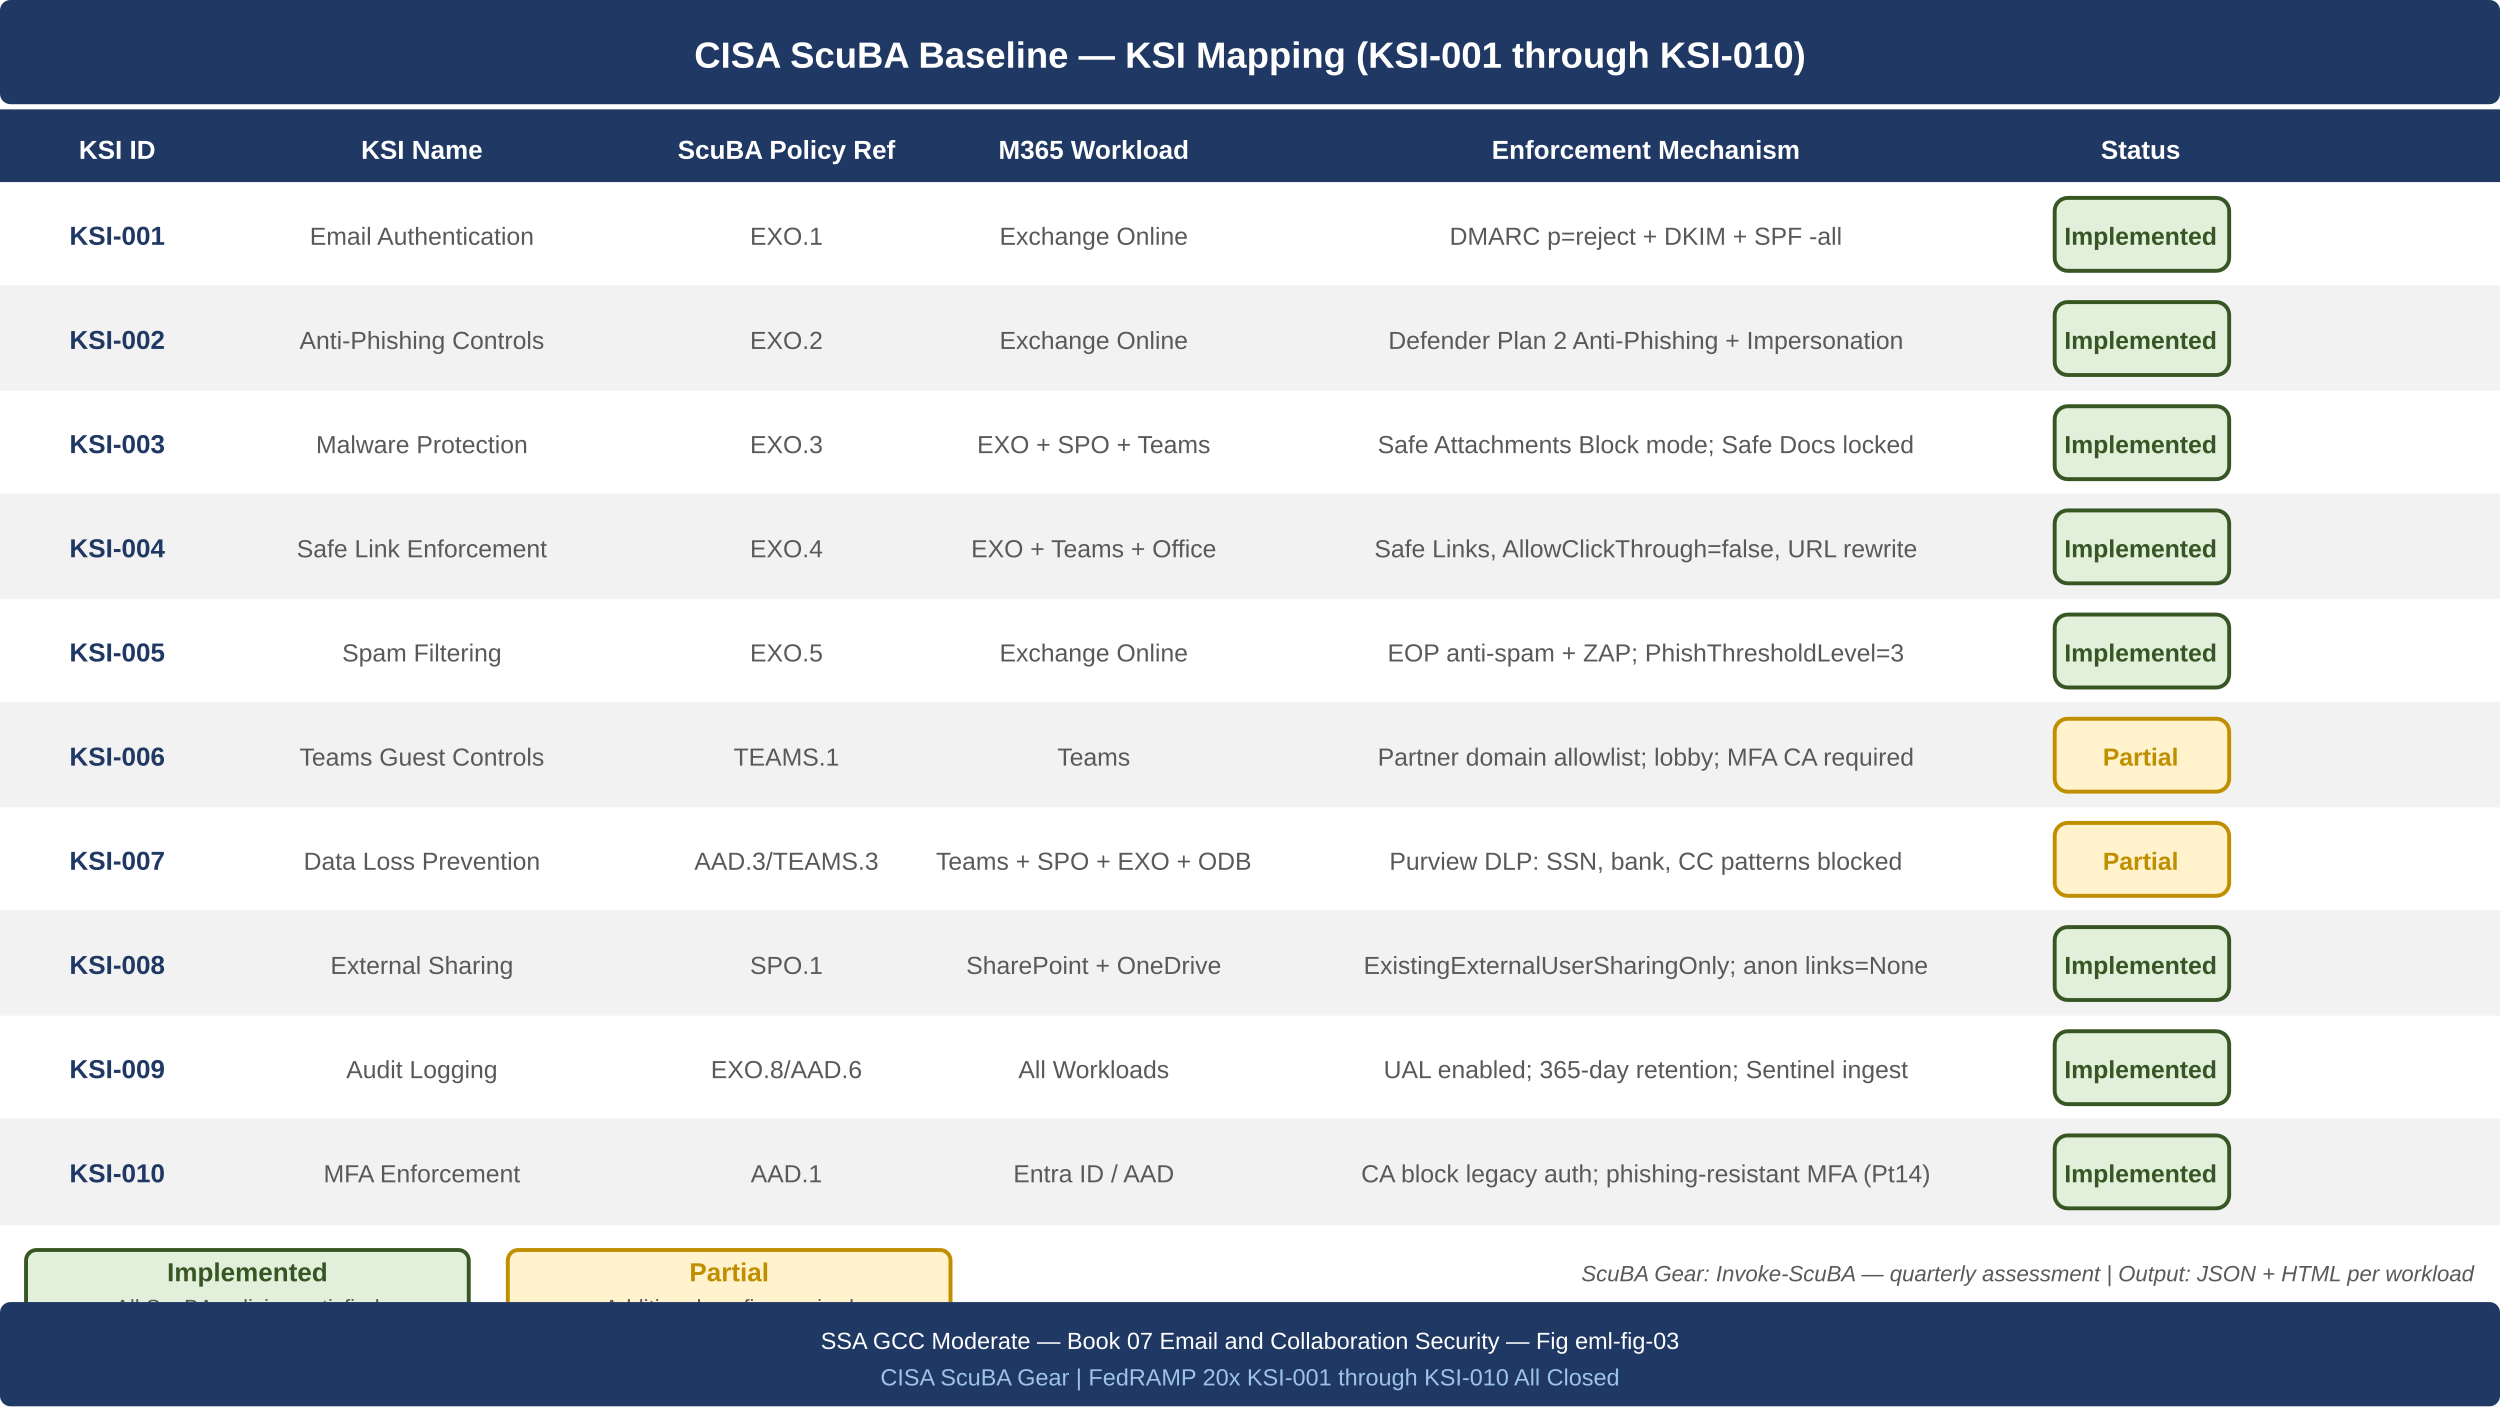
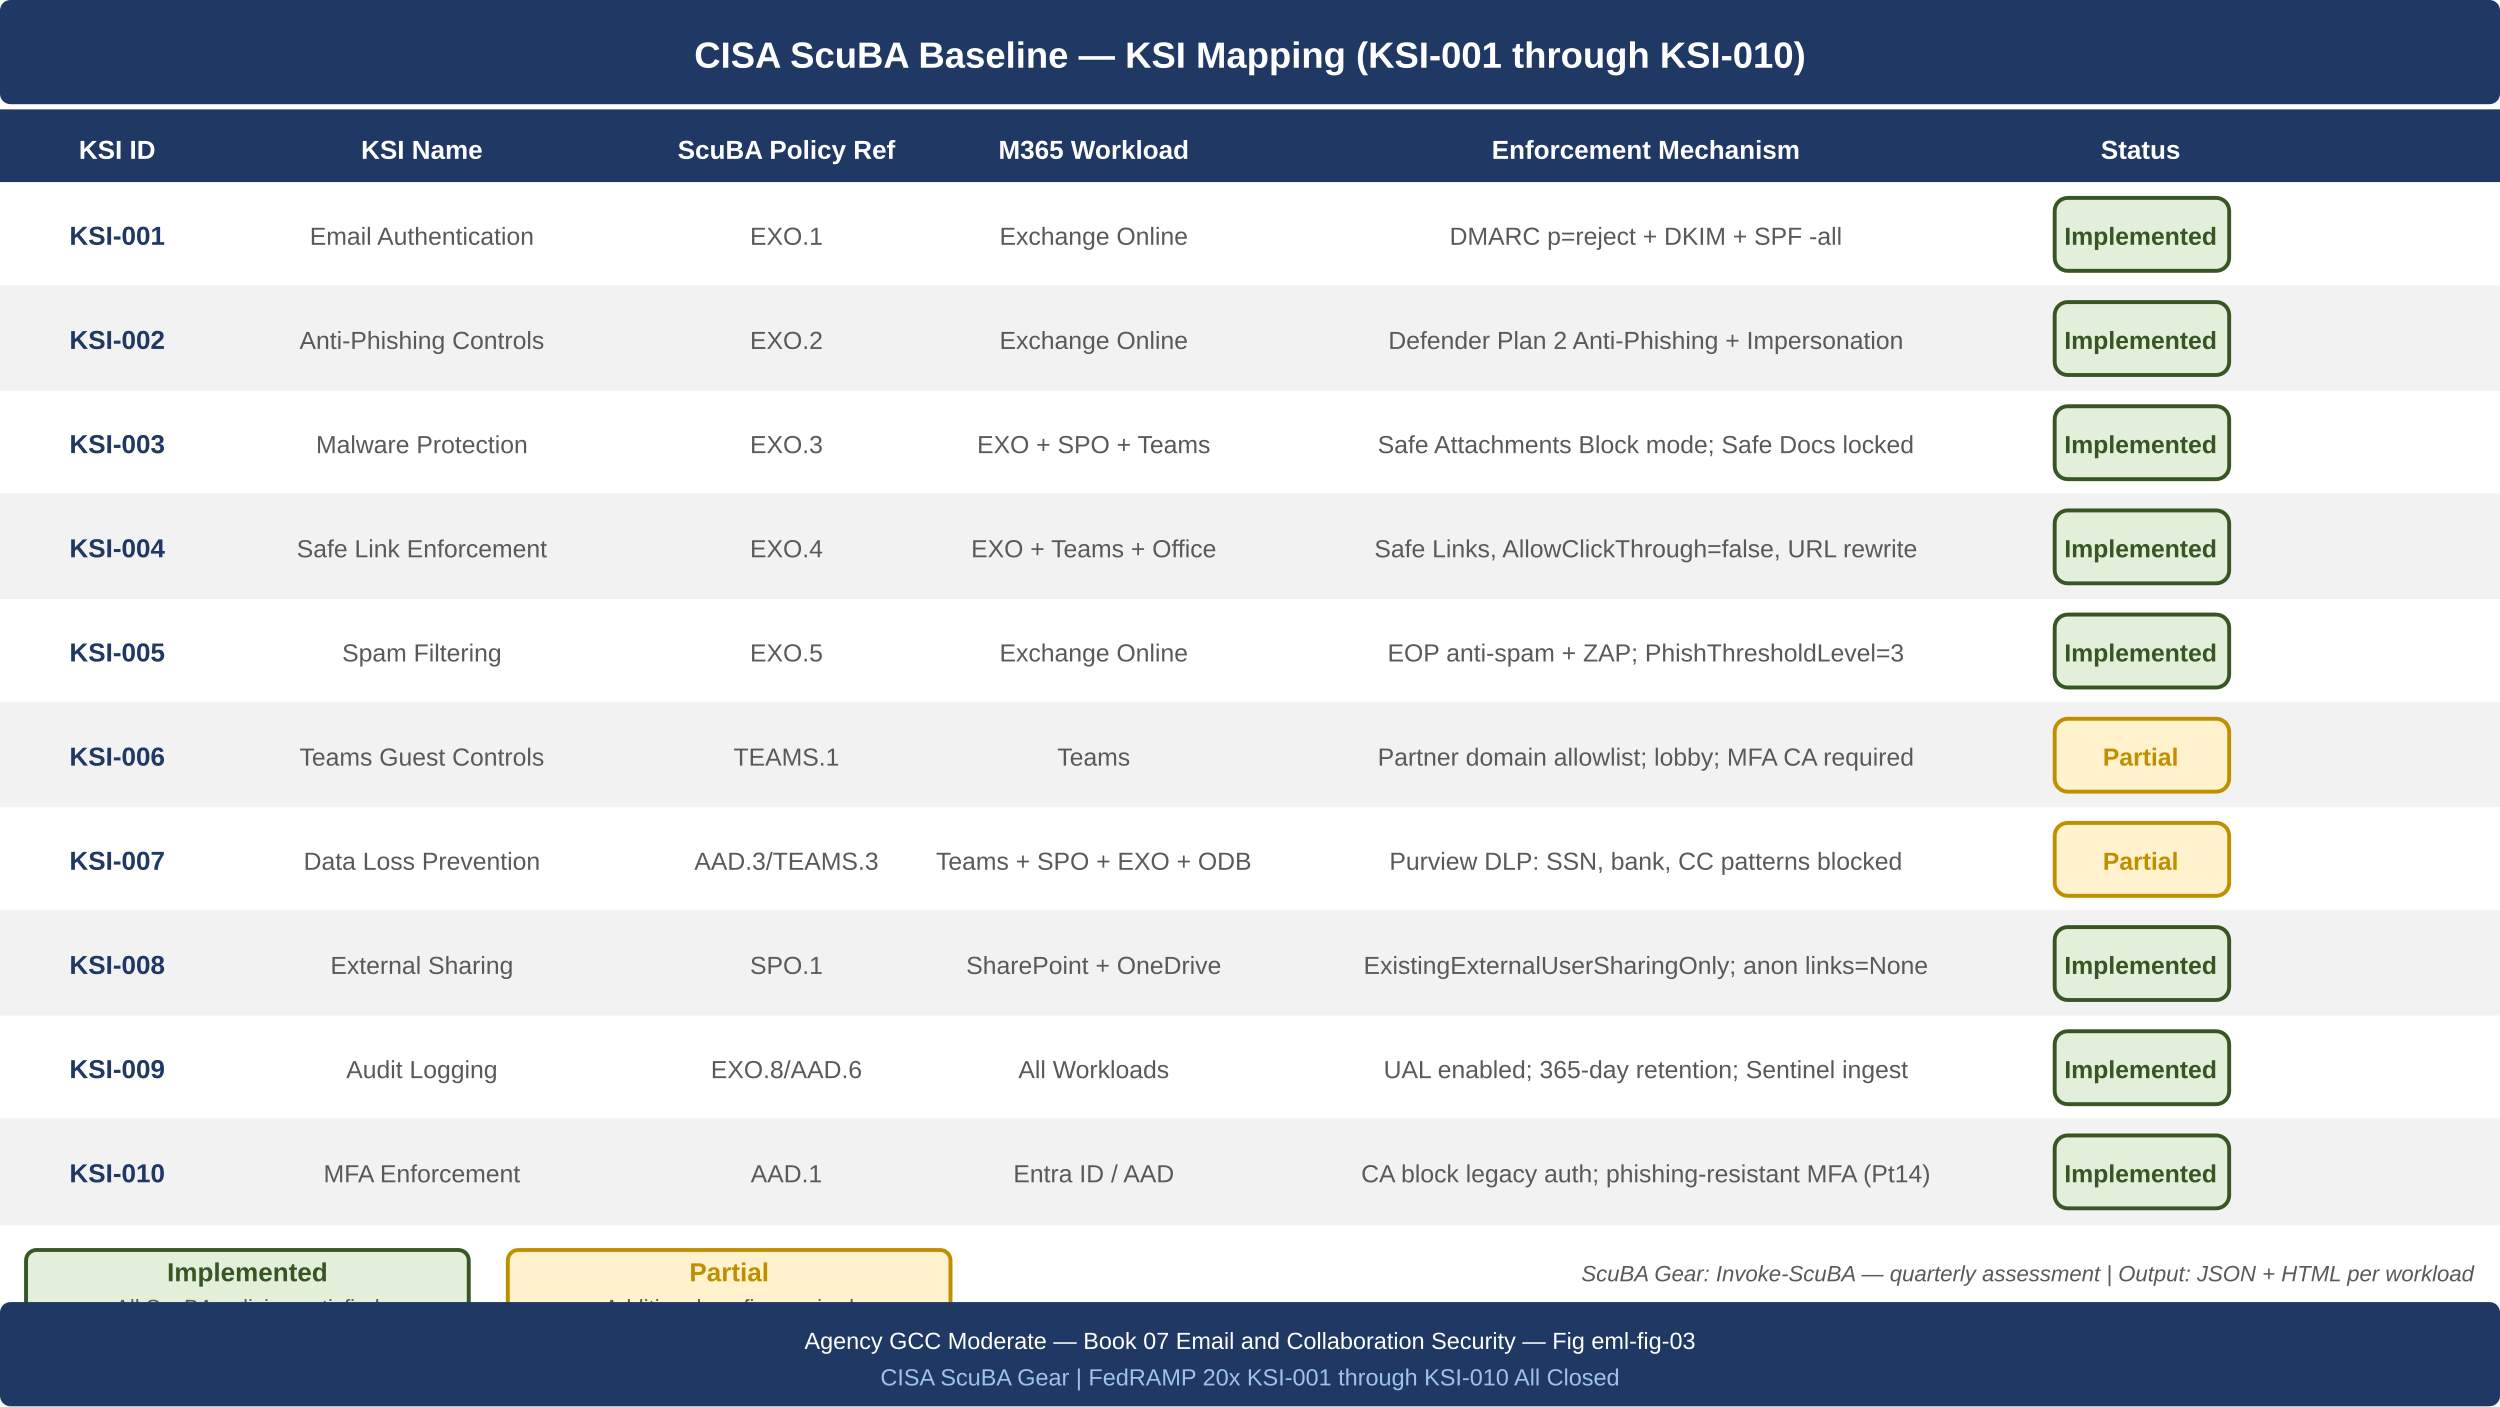
<svg xmlns="http://www.w3.org/2000/svg" width="960" height="540" viewBox="0 0 960 540">
  <defs>
    <marker id="arrow" markerWidth="10" markerHeight="7" refX="9" refY="3.5" orient="auto">
      <polygon points="0 0, 10 3.5, 0 7" fill="#595959" />
    </marker>
    <marker id="arrow-white" markerWidth="10" markerHeight="7" refX="9" refY="3.5" orient="auto">
      <polygon points="0 0, 10 3.5, 0 7" fill="#FFFFFF" />
    </marker>
    <marker id="arrow-blue" markerWidth="10" markerHeight="7" refX="9" refY="3.5" orient="auto">
      <polygon points="0 0, 10 3.5, 0 7" fill="#2E75B6" />
    </marker>
    <marker id="arrow-red" markerWidth="10" markerHeight="7" refX="9" refY="3.5" orient="auto">
      <polygon points="0 0, 10 3.5, 0 7" fill="#C00000" />
    </marker>
    <marker id="arrow-green" markerWidth="10" markerHeight="7" refX="9" refY="3.5" orient="auto">
      <polygon points="0 0, 10 3.5, 0 7" fill="#375623" />
    </marker>
  </defs>
  <rect width="960" height="540" fill="#FFFFFF" />
  <rect x="0" y="0" width="960" height="40" fill="#1F3864" rx="4" />
  <text x="480" y="26" font-family="Arial,sans-serif" font-size="14" fill="#FFFFFF" text-anchor="middle" font-weight="bold">CISA ScuBA Baseline — KSI Mapping (KSI-001 through KSI-010)</text>
  <rect x="0" y="42" width="960" height="28" fill="#1F3864" rx="0" />
  <text x="45" y="61" font-family="Arial,sans-serif" font-size="10" fill="#FFFFFF" text-anchor="middle" font-weight="bold">KSI ID</text>
  <text x="162" y="61" font-family="Arial,sans-serif" font-size="10" fill="#FFFFFF" text-anchor="middle" font-weight="bold">KSI Name</text>
  <text x="302" y="61" font-family="Arial,sans-serif" font-size="10" fill="#FFFFFF" text-anchor="middle" font-weight="bold">ScuBA Policy Ref</text>
  <text x="420" y="61" font-family="Arial,sans-serif" font-size="10" fill="#FFFFFF" text-anchor="middle" font-weight="bold">M365 Workload</text>
  <text x="632" y="61" font-family="Arial,sans-serif" font-size="10" fill="#FFFFFF" text-anchor="middle" font-weight="bold">Enforcement Mechanism</text>
  <text x="822" y="61" font-family="Arial,sans-serif" font-size="10" fill="#FFFFFF" text-anchor="middle" font-weight="bold">Status</text>
  <rect x="0" y="70" width="960" height="40" fill="#FFFFFF" rx="0" />
  <text x="45" y="94" font-family="Arial,sans-serif" font-size="10" fill="#1F3864" text-anchor="middle" font-weight="bold">KSI-001</text>
  <text x="162" y="94" font-family="Arial,sans-serif" font-size="9.5" fill="#595959" text-anchor="middle">Email Authentication</text>
  <text x="302" y="94" font-family="Arial,sans-serif" font-size="9.5" fill="#595959" text-anchor="middle">EXO.1</text>
  <text x="420" y="94" font-family="Arial,sans-serif" font-size="9.5" fill="#595959" text-anchor="middle">Exchange Online</text>
  <text x="632" y="94" font-family="Arial,sans-serif" font-size="9.5" fill="#595959" text-anchor="middle">DMARC p=reject + DKIM + SPF -all</text>
  <rect x="789" y="76" width="67" height="28" fill="#E2EFDA" rx="5" stroke="#375623" stroke-width="1.5" />
  <text x="822" y="94" font-family="Arial,sans-serif" font-size="9.5" fill="#375623" text-anchor="middle" font-weight="bold">Implemented</text>
  <line x1="0" y1="110" x2="960" y2="110" stroke="#F2F2F2" stroke-width="1" />
  <rect x="0" y="110" width="960" height="40" fill="#F2F2F2" rx="0" />
  <text x="45" y="134" font-family="Arial,sans-serif" font-size="10" fill="#1F3864" text-anchor="middle" font-weight="bold">KSI-002</text>
  <text x="162" y="134" font-family="Arial,sans-serif" font-size="9.5" fill="#595959" text-anchor="middle">Anti-Phishing Controls</text>
  <text x="302" y="134" font-family="Arial,sans-serif" font-size="9.5" fill="#595959" text-anchor="middle">EXO.2</text>
  <text x="420" y="134" font-family="Arial,sans-serif" font-size="9.5" fill="#595959" text-anchor="middle">Exchange Online</text>
  <text x="632" y="134" font-family="Arial,sans-serif" font-size="9.5" fill="#595959" text-anchor="middle">Defender Plan 2 Anti-Phishing + Impersonation</text>
  <rect x="789" y="116" width="67" height="28" fill="#E2EFDA" rx="5" stroke="#375623" stroke-width="1.5" />
  <text x="822" y="134" font-family="Arial,sans-serif" font-size="9.5" fill="#375623" text-anchor="middle" font-weight="bold">Implemented</text>
  <line x1="0" y1="150" x2="960" y2="150" stroke="#F2F2F2" stroke-width="1" />
  <rect x="0" y="150" width="960" height="40" fill="#FFFFFF" rx="0" />
  <text x="45" y="174" font-family="Arial,sans-serif" font-size="10" fill="#1F3864" text-anchor="middle" font-weight="bold">KSI-003</text>
  <text x="162" y="174" font-family="Arial,sans-serif" font-size="9.5" fill="#595959" text-anchor="middle">Malware Protection</text>
  <text x="302" y="174" font-family="Arial,sans-serif" font-size="9.5" fill="#595959" text-anchor="middle">EXO.3</text>
  <text x="420" y="174" font-family="Arial,sans-serif" font-size="9.5" fill="#595959" text-anchor="middle">EXO + SPO + Teams</text>
  <text x="632" y="174" font-family="Arial,sans-serif" font-size="9.5" fill="#595959" text-anchor="middle">Safe Attachments Block mode; Safe Docs locked</text>
  <rect x="789" y="156" width="67" height="28" fill="#E2EFDA" rx="5" stroke="#375623" stroke-width="1.5" />
  <text x="822" y="174" font-family="Arial,sans-serif" font-size="9.5" fill="#375623" text-anchor="middle" font-weight="bold">Implemented</text>
  <line x1="0" y1="190" x2="960" y2="190" stroke="#F2F2F2" stroke-width="1" />
  <rect x="0" y="190" width="960" height="40" fill="#F2F2F2" rx="0" />
  <text x="45" y="214" font-family="Arial,sans-serif" font-size="10" fill="#1F3864" text-anchor="middle" font-weight="bold">KSI-004</text>
  <text x="162" y="214" font-family="Arial,sans-serif" font-size="9.5" fill="#595959" text-anchor="middle">Safe Link Enforcement</text>
  <text x="302" y="214" font-family="Arial,sans-serif" font-size="9.5" fill="#595959" text-anchor="middle">EXO.4</text>
  <text x="420" y="214" font-family="Arial,sans-serif" font-size="9.5" fill="#595959" text-anchor="middle">EXO + Teams + Office</text>
  <text x="632" y="214" font-family="Arial,sans-serif" font-size="9.5" fill="#595959" text-anchor="middle">Safe Links, AllowClickThrough=false, URL rewrite</text>
  <rect x="789" y="196" width="67" height="28" fill="#E2EFDA" rx="5" stroke="#375623" stroke-width="1.5" />
  <text x="822" y="214" font-family="Arial,sans-serif" font-size="9.5" fill="#375623" text-anchor="middle" font-weight="bold">Implemented</text>
  <line x1="0" y1="230" x2="960" y2="230" stroke="#F2F2F2" stroke-width="1" />
  <rect x="0" y="230" width="960" height="40" fill="#FFFFFF" rx="0" />
  <text x="45" y="254" font-family="Arial,sans-serif" font-size="10" fill="#1F3864" text-anchor="middle" font-weight="bold">KSI-005</text>
  <text x="162" y="254" font-family="Arial,sans-serif" font-size="9.5" fill="#595959" text-anchor="middle">Spam Filtering</text>
  <text x="302" y="254" font-family="Arial,sans-serif" font-size="9.5" fill="#595959" text-anchor="middle">EXO.5</text>
  <text x="420" y="254" font-family="Arial,sans-serif" font-size="9.5" fill="#595959" text-anchor="middle">Exchange Online</text>
  <text x="632" y="254" font-family="Arial,sans-serif" font-size="9.5" fill="#595959" text-anchor="middle">EOP anti-spam + ZAP; PhishThresholdLevel=3</text>
  <rect x="789" y="236" width="67" height="28" fill="#E2EFDA" rx="5" stroke="#375623" stroke-width="1.5" />
  <text x="822" y="254" font-family="Arial,sans-serif" font-size="9.5" fill="#375623" text-anchor="middle" font-weight="bold">Implemented</text>
  <line x1="0" y1="270" x2="960" y2="270" stroke="#F2F2F2" stroke-width="1" />
  <rect x="0" y="270" width="960" height="40" fill="#F2F2F2" rx="0" />
  <text x="45" y="294" font-family="Arial,sans-serif" font-size="10" fill="#1F3864" text-anchor="middle" font-weight="bold">KSI-006</text>
  <text x="162" y="294" font-family="Arial,sans-serif" font-size="9.5" fill="#595959" text-anchor="middle">Teams Guest Controls</text>
  <text x="302" y="294" font-family="Arial,sans-serif" font-size="9.5" fill="#595959" text-anchor="middle">TEAMS.1</text>
  <text x="420" y="294" font-family="Arial,sans-serif" font-size="9.5" fill="#595959" text-anchor="middle">Teams</text>
  <text x="632" y="294" font-family="Arial,sans-serif" font-size="9.5" fill="#595959" text-anchor="middle">Partner domain allowlist; lobby; MFA CA required</text>
  <rect x="789" y="276" width="67" height="28" fill="#FFF2CC" rx="5" stroke="#BF8F00" stroke-width="1.5" />
  <text x="822" y="294" font-family="Arial,sans-serif" font-size="9.5" fill="#BF8F00" text-anchor="middle" font-weight="bold">Partial</text>
  <line x1="0" y1="310" x2="960" y2="310" stroke="#F2F2F2" stroke-width="1" />
  <rect x="0" y="310" width="960" height="40" fill="#FFFFFF" rx="0" />
  <text x="45" y="334" font-family="Arial,sans-serif" font-size="10" fill="#1F3864" text-anchor="middle" font-weight="bold">KSI-007</text>
  <text x="162" y="334" font-family="Arial,sans-serif" font-size="9.5" fill="#595959" text-anchor="middle">Data Loss Prevention</text>
  <text x="302" y="334" font-family="Arial,sans-serif" font-size="9.5" fill="#595959" text-anchor="middle">AAD.3/TEAMS.3</text>
  <text x="420" y="334" font-family="Arial,sans-serif" font-size="9.5" fill="#595959" text-anchor="middle">Teams + SPO + EXO + ODB</text>
  <text x="632" y="334" font-family="Arial,sans-serif" font-size="9.5" fill="#595959" text-anchor="middle">Purview DLP: SSN, bank, CC patterns blocked</text>
  <rect x="789" y="316" width="67" height="28" fill="#FFF2CC" rx="5" stroke="#BF8F00" stroke-width="1.5" />
  <text x="822" y="334" font-family="Arial,sans-serif" font-size="9.5" fill="#BF8F00" text-anchor="middle" font-weight="bold">Partial</text>
  <line x1="0" y1="350" x2="960" y2="350" stroke="#F2F2F2" stroke-width="1" />
  <rect x="0" y="350" width="960" height="40" fill="#F2F2F2" rx="0" />
  <text x="45" y="374" font-family="Arial,sans-serif" font-size="10" fill="#1F3864" text-anchor="middle" font-weight="bold">KSI-008</text>
  <text x="162" y="374" font-family="Arial,sans-serif" font-size="9.5" fill="#595959" text-anchor="middle">External Sharing</text>
  <text x="302" y="374" font-family="Arial,sans-serif" font-size="9.5" fill="#595959" text-anchor="middle">SPO.1</text>
  <text x="420" y="374" font-family="Arial,sans-serif" font-size="9.5" fill="#595959" text-anchor="middle">SharePoint + OneDrive</text>
  <text x="632" y="374" font-family="Arial,sans-serif" font-size="9.5" fill="#595959" text-anchor="middle">ExistingExternalUserSharingOnly; anon links=None</text>
  <rect x="789" y="356" width="67" height="28" fill="#E2EFDA" rx="5" stroke="#375623" stroke-width="1.5" />
  <text x="822" y="374" font-family="Arial,sans-serif" font-size="9.5" fill="#375623" text-anchor="middle" font-weight="bold">Implemented</text>
  <line x1="0" y1="390" x2="960" y2="390" stroke="#F2F2F2" stroke-width="1" />
  <rect x="0" y="390" width="960" height="40" fill="#FFFFFF" rx="0" />
  <text x="45" y="414" font-family="Arial,sans-serif" font-size="10" fill="#1F3864" text-anchor="middle" font-weight="bold">KSI-009</text>
  <text x="162" y="414" font-family="Arial,sans-serif" font-size="9.5" fill="#595959" text-anchor="middle">Audit Logging</text>
  <text x="302" y="414" font-family="Arial,sans-serif" font-size="9.5" fill="#595959" text-anchor="middle">EXO.8/AAD.6</text>
  <text x="420" y="414" font-family="Arial,sans-serif" font-size="9.5" fill="#595959" text-anchor="middle">All Workloads</text>
  <text x="632" y="414" font-family="Arial,sans-serif" font-size="9.5" fill="#595959" text-anchor="middle">UAL enabled; 365-day retention; Sentinel ingest</text>
  <rect x="789" y="396" width="67" height="28" fill="#E2EFDA" rx="5" stroke="#375623" stroke-width="1.5" />
  <text x="822" y="414" font-family="Arial,sans-serif" font-size="9.5" fill="#375623" text-anchor="middle" font-weight="bold">Implemented</text>
  <line x1="0" y1="430" x2="960" y2="430" stroke="#F2F2F2" stroke-width="1" />
  <rect x="0" y="430" width="960" height="40" fill="#F2F2F2" rx="0" />
  <text x="45" y="454" font-family="Arial,sans-serif" font-size="10" fill="#1F3864" text-anchor="middle" font-weight="bold">KSI-010</text>
  <text x="162" y="454" font-family="Arial,sans-serif" font-size="9.5" fill="#595959" text-anchor="middle">MFA Enforcement</text>
  <text x="302" y="454" font-family="Arial,sans-serif" font-size="9.5" fill="#595959" text-anchor="middle">AAD.1</text>
  <text x="420" y="454" font-family="Arial,sans-serif" font-size="9.5" fill="#595959" text-anchor="middle">Entra ID / AAD</text>
  <text x="632" y="454" font-family="Arial,sans-serif" font-size="9.5" fill="#595959" text-anchor="middle">CA block legacy auth; phishing-resistant MFA (Pt14)</text>
  <rect x="789" y="436" width="67" height="28" fill="#E2EFDA" rx="5" stroke="#375623" stroke-width="1.5" />
  <text x="822" y="454" font-family="Arial,sans-serif" font-size="9.5" fill="#375623" text-anchor="middle" font-weight="bold">Implemented</text>
  <line x1="0" y1="470" x2="960" y2="470" stroke="#F2F2F2" stroke-width="1" />
  <rect x="10" y="480" width="170" height="30" fill="#E2EFDA" rx="4" stroke="#375623" stroke-width="1.5" />
  <text x="95" y="492" font-family="Arial,sans-serif" font-size="10" fill="#375623" text-anchor="middle" font-weight="bold">Implemented</text>
  <text x="95" y="505" font-family="Arial,sans-serif" font-size="8.5" fill="#595959" text-anchor="middle">All ScuBA policies satisfied</text>
  <rect x="195" y="480" width="170" height="30" fill="#FFF2CC" rx="4" stroke="#BF8F00" stroke-width="1.5" />
  <text x="280" y="492" font-family="Arial,sans-serif" font-size="10" fill="#BF8F00" text-anchor="middle" font-weight="bold">Partial</text>
  <text x="280" y="505" font-family="Arial,sans-serif" font-size="8.5" fill="#595959" text-anchor="middle">Additional config required</text>
  <text x="950" y="492" font-family="Arial,sans-serif" font-size="8.5" fill="#595959" text-anchor="end" font-style="italic">ScuBA Gear: Invoke-ScuBA — quarterly assessment  |  Output: JSON + HTML per workload</text>
  <rect x="0" y="500" width="960" height="40" fill="#1F3864" rx="4" />
-   <text x="480" y="518" font-family="Arial,sans-serif" font-size="9" fill="#FFFFFF" text-anchor="middle">SSA GCC Moderate — Book 07 Email and Collaboration Security — Fig eml-fig-03</text>
+   <text x="480" y="518" font-family="Arial,sans-serif" font-size="9" fill="#FFFFFF" text-anchor="middle">Agency GCC Moderate — Book 07 Email and Collaboration Security — Fig eml-fig-03</text>
  <text x="480" y="532" font-family="Arial,sans-serif" font-size="9" fill="#9DC3E6" text-anchor="middle">CISA ScuBA Gear  |  FedRAMP 20x KSI-001 through KSI-010 All Closed</text>
</svg>
